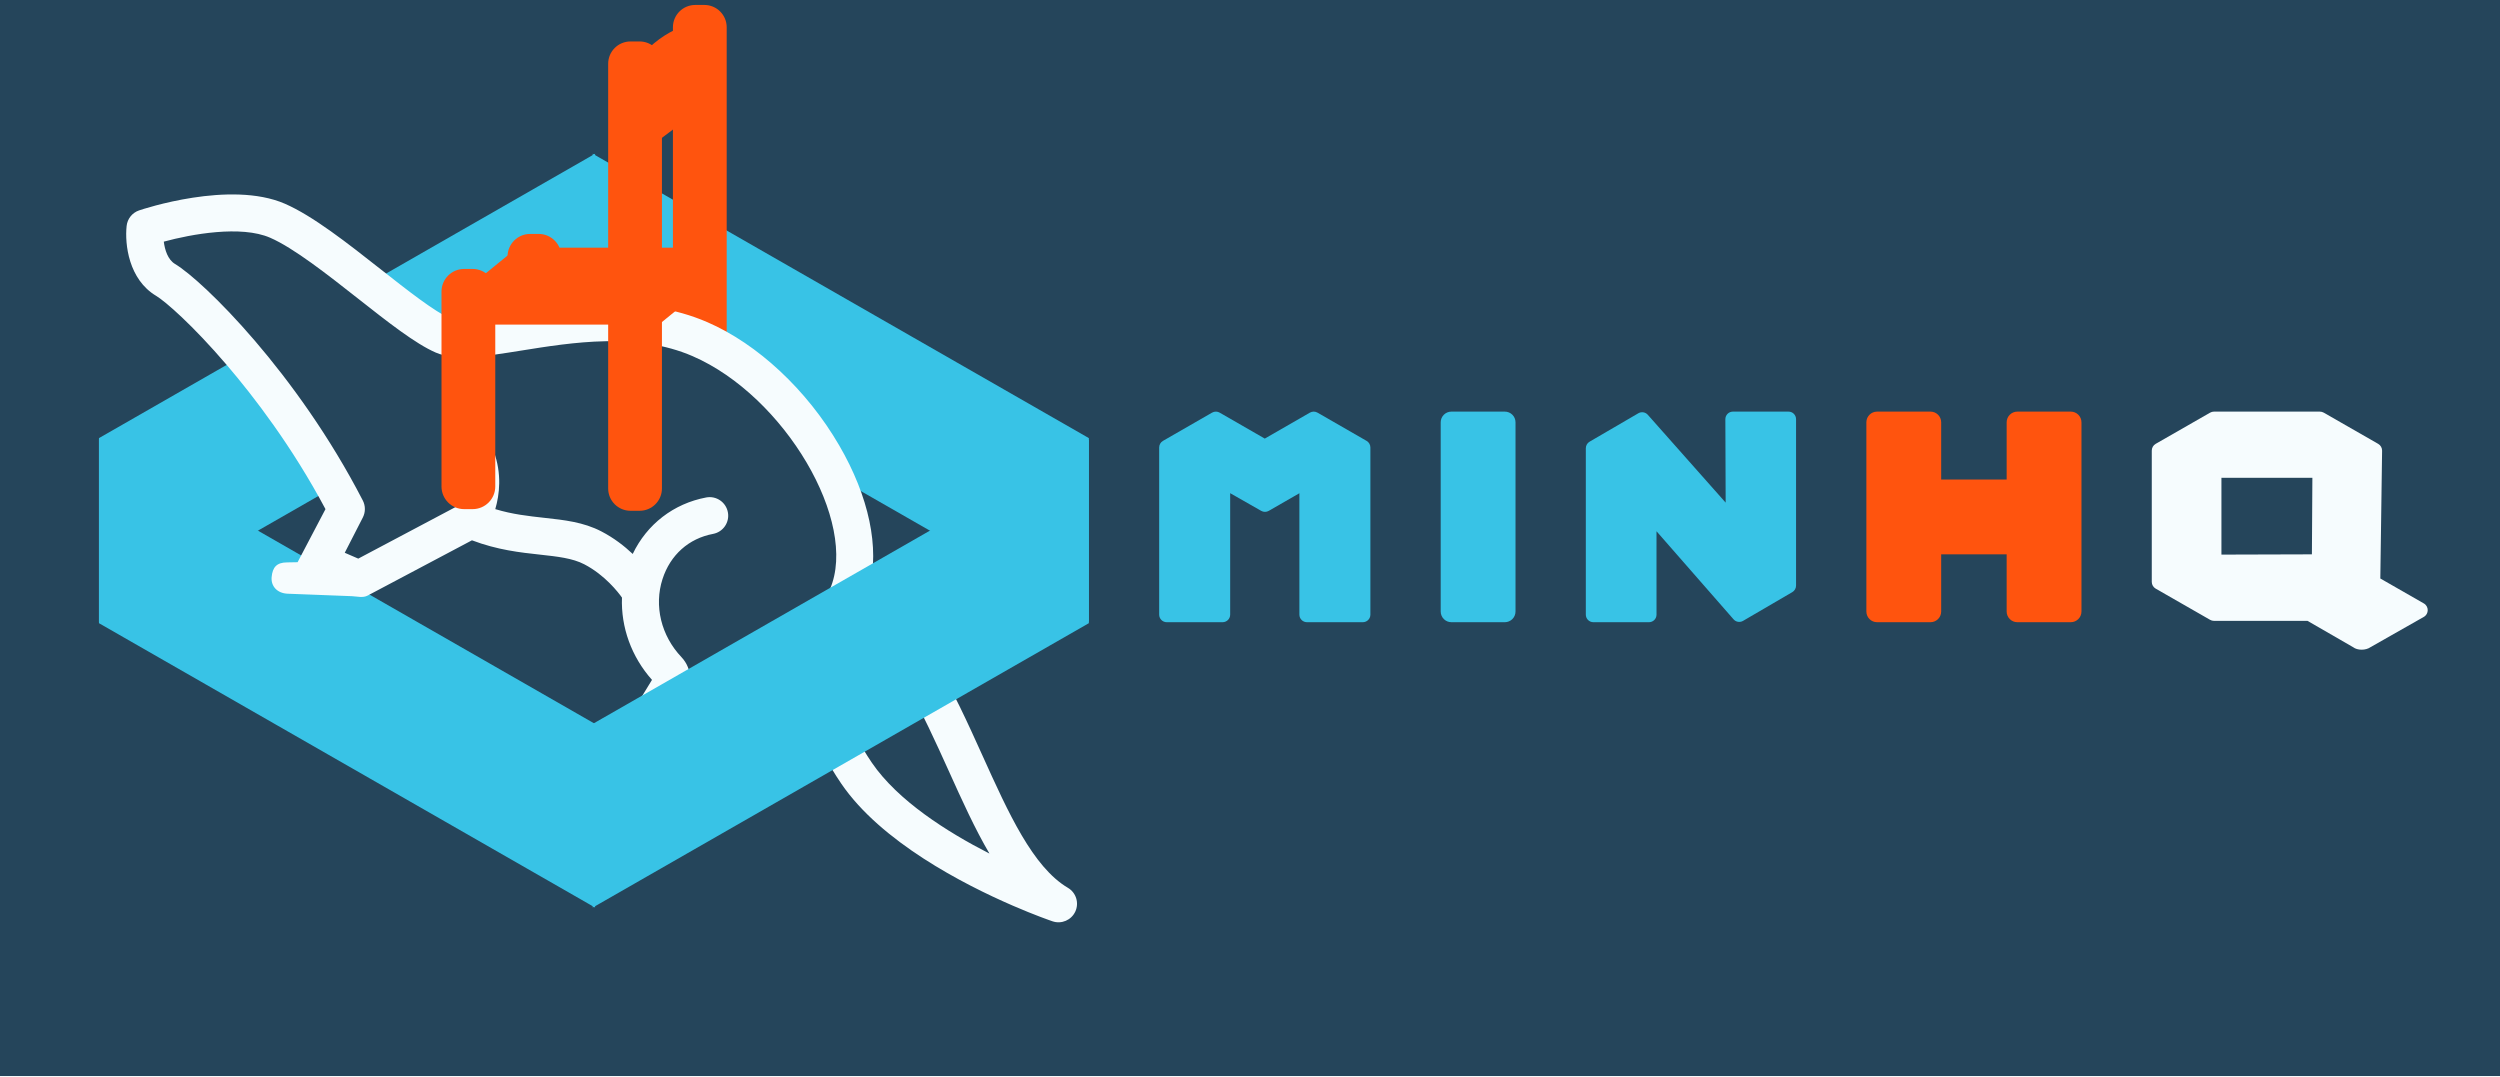
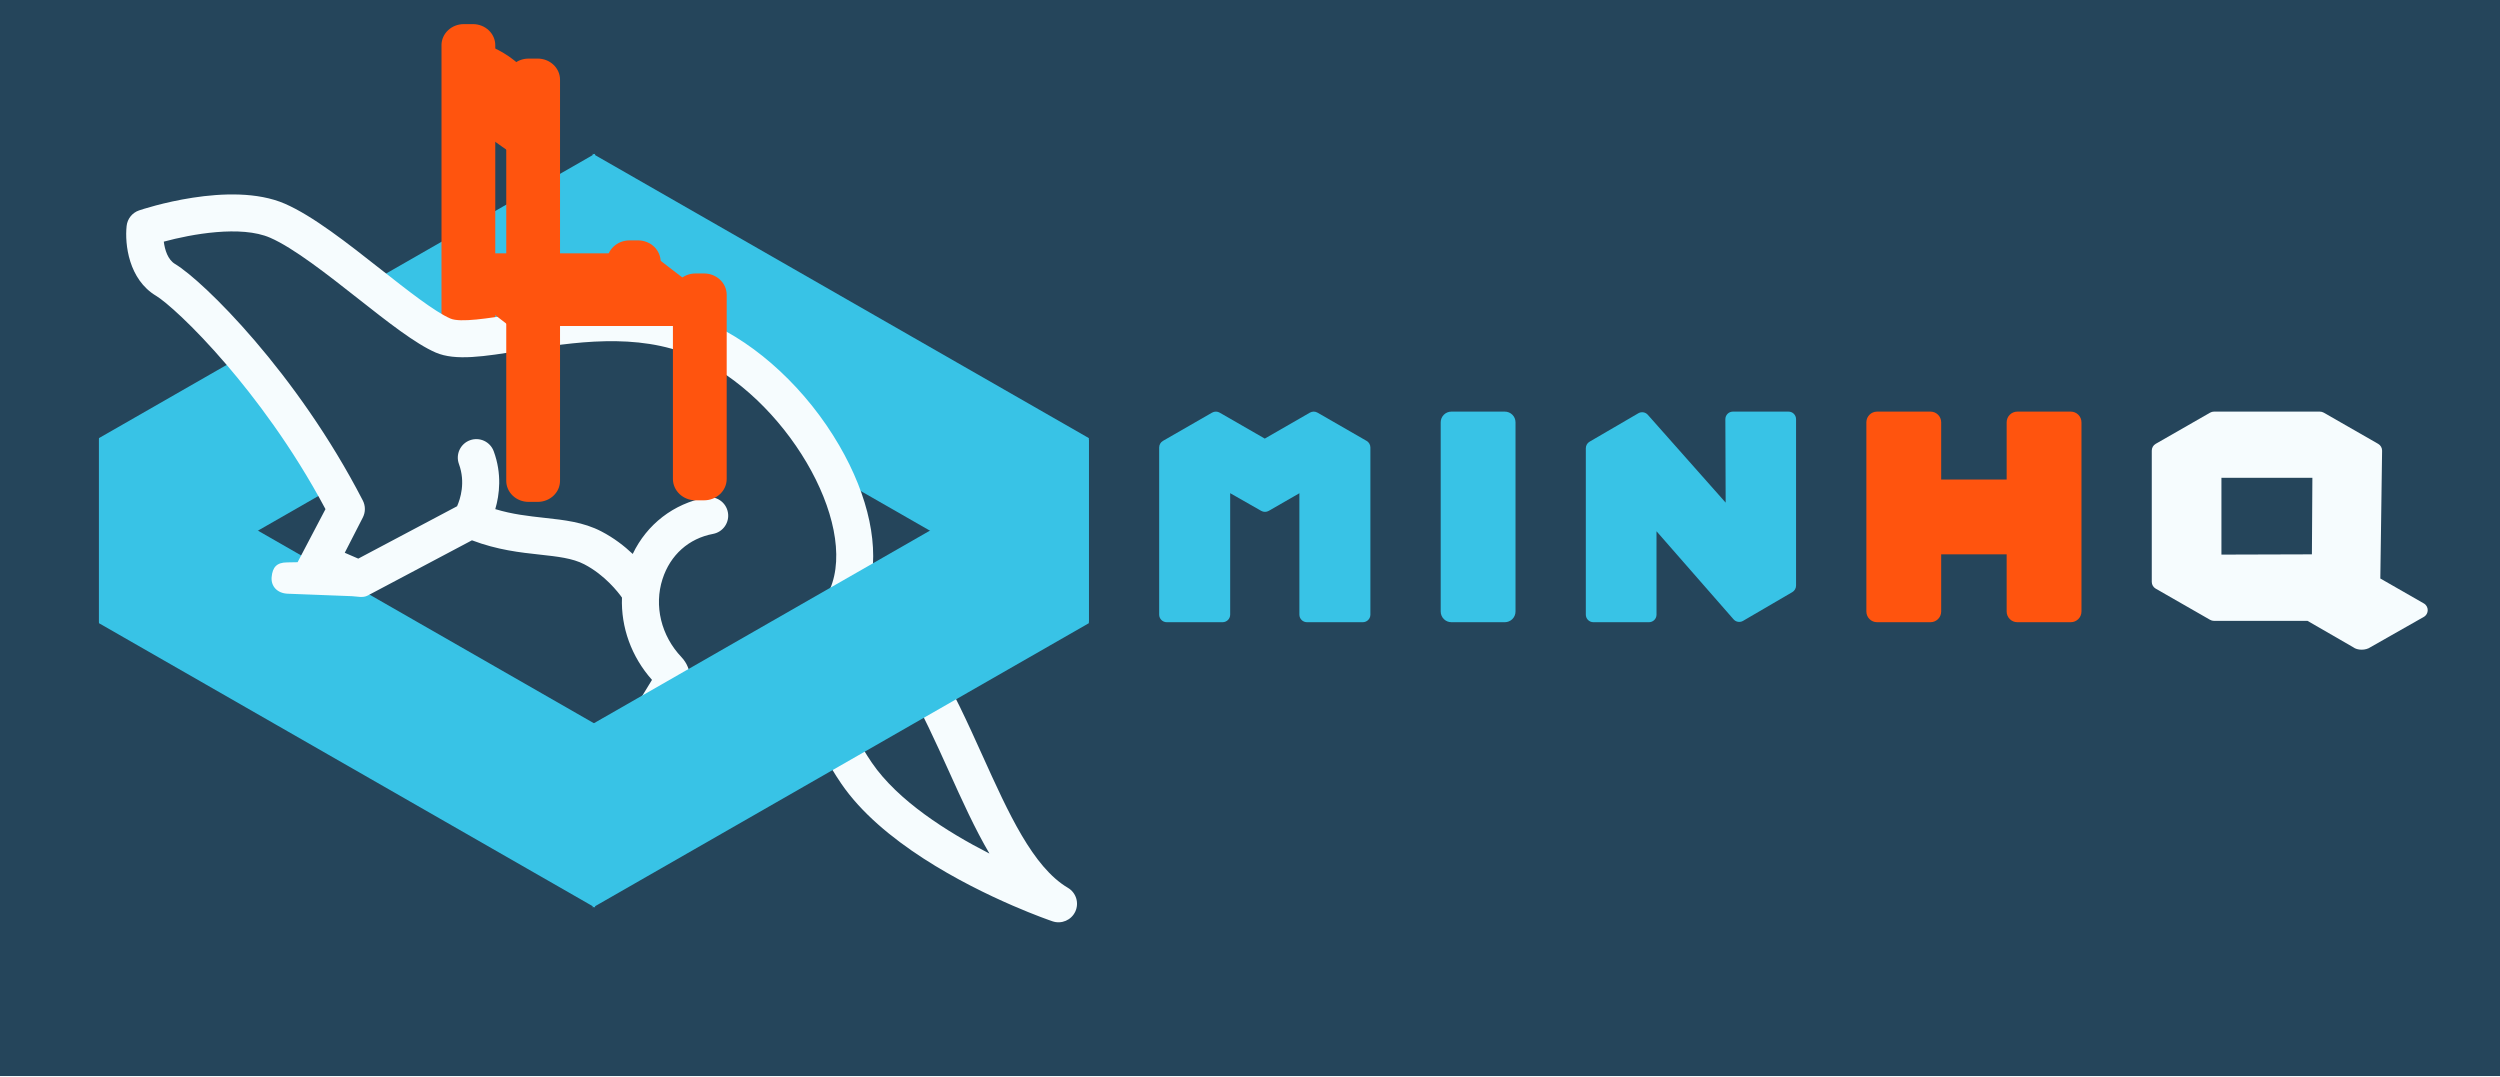
<svg xmlns="http://www.w3.org/2000/svg" version="1.1" id="Layer_1" x="0px" y="0px" viewBox="0 0 562.048 241.915" xml:space="preserve" width="562.048" height="241.915">
  <defs id="defs49" />
  <rect style="opacity:1;fill:#25455b;fill-opacity:1;stroke:none;stroke-width:0.989;stroke-opacity:1" id="rect4706" width="562.048" height="241.915" x="0" y="0" />
  <g id="g17" transform="matrix(0.473452,0,0,0.473452,22.18737,14.08484)" />
  <g id="g19" transform="matrix(0.473452,0,0,0.473452,22.18737,14.08484)" />
  <g id="g21" transform="matrix(0.473452,0,0,0.473452,22.18737,14.08484)" />
  <g id="g23" transform="matrix(0.473452,0,0,0.473452,22.18737,14.08484)" />
  <g id="g25" transform="matrix(0.473452,0,0,0.473452,22.18737,14.08484)" />
  <g id="g27" transform="matrix(0.473452,0,0,0.473452,22.18737,14.08484)" />
  <g id="g29" transform="matrix(0.473452,0,0,0.473452,22.18737,14.08484)" />
  <g id="g31" transform="matrix(0.473452,0,0,0.473452,22.18737,14.08484)" />
  <g id="g33" transform="matrix(0.473452,0,0,0.473452,22.18737,14.08484)" />
  <g id="g35" transform="matrix(0.473452,0,0,0.473452,22.18737,14.08484)" />
  <g id="g37" transform="matrix(0.473452,0,0,0.473452,22.18737,14.08484)" />
  <g id="g39" transform="matrix(0.473452,0,0,0.473452,22.18737,14.08484)" />
  <g id="g41" transform="matrix(0.473452,0,0,0.473452,22.18737,14.08484)" />
  <g id="g43" transform="matrix(0.473452,0,0,0.473452,22.18737,14.08484)" />
  <g id="g45" transform="matrix(0.473452,0,0,0.473452,22.18737,14.08484)" />
  <text xml:space="preserve" style="font-style:normal;font-weight:normal;line-height:0%;font-family:sans-serif;letter-spacing:0px;word-spacing:0px;fill:#000000;fill-opacity:1;stroke:none;stroke-width:1px;stroke-linecap:butt;stroke-linejoin:miter;stroke-opacity:1" x="378.127" y="113.042" id="text4204">
    <tspan id="tspan4206" x="378.127" y="113.042" style="font-size:18.938px;line-height:1.25"> </tspan>
  </text>
  <path style="fill:#38c3e6;fill-opacity:1;stroke:#38c3e6;stroke-width:0.473;stroke-opacity:1" d="m 133.494,34.973 111.066,63.662 V 139.379 L 133.494,75.717 Z" id="rect4324" />
  <path id="path4328" d="M 133.549,34.973 22.483,98.635 V 139.379 L 133.549,75.717 Z" style="fill:#38c3e6;fill-opacity:1;stroke:#38c3e6;stroke-width:0.473;stroke-opacity:1" />
  <path style="fill:#38c3e6;fill-opacity:1;stroke:#38c3e6;stroke-width:0.473;stroke-opacity:1" d="M 133.549,203.628 22.483,139.966 V 99.223 L 133.549,162.885 Z" id="path4338" />
-   <g id="g4723" style="fill:#ff540e;fill-opacity:1">
+   <g id="g4723" style="fill:#ff540e;fill-opacity:1" transform="matrix(-1,0,0,0.944531,262.6322,4.369724)">
    <rect ry="5.021" y="1.113" x="151.285" height="105.515" width="12.09" id="rect4533-2" style="opacity:1;fill:#ff540e;fill-opacity:1;stroke:none;stroke-width:0.945;stroke-opacity:0.44" />
    <rect ry="5.09" y="52.591" x="114.103" height="53.997" width="12.09" id="rect4533-0-0" style="opacity:1;fill:#ff540e;fill-opacity:1;stroke:none;stroke-width:0.676;stroke-opacity:0.44" />
  </g>
  <path style="fill:#25455b;fill-opacity:1;stroke-width:0.473" d="m 53.112,50.426 c 9.787,0.247 17.143,7.722 24.673,12.999 7.051,5.28 13.554,11.948 21.998,14.892 9.359,1.358 18.423,-2.125 27.722,-2.725 12.701,-1.508 26.619,-0.047 36.97,8.124 12.669,9.299 22.489,23.35 24.671,39.109 0.809,7.507 -2.487,14.891 -7.819,20.078 -8.256,9.089 -18.952,15.454 -29.698,21.157 -2.146,0.151 -4.713,-1.91 -3.151,-4.079 1.829,-2.611 5.149,-5.192 3.435,-8.782 -1.393,-2.911 -4.293,-4.891 -5.2,-8.131 -3.539,-8.477 -0.148,-19.84 8.667,-23.482 1.984,-0.859 6.445,-0.945 5.271,-4.114 -1.593,-2.729 -4.999,-0.364 -7.191,0.261 -5.34,2.413 -9.402,7.172 -11.398,12.637 -5.234,-6.189 -13.229,-9.456 -21.243,-9.594 -4.314,-0.458 -8.633,-1.138 -12.749,-2.552 1.428,-4.761 2.516,-10.8 -0.881,-14.922 -2.34,-0.933 -3.955,2.102 -2.577,3.906 0.887,3.575 0.726,7.904 -1.727,10.791 -7.672,4.066 -15.345,8.131 -23.017,12.197 -2.281,-0.559 -6.24,-2.003 -4.934,-5.093 1.545,-2.787 3.883,-5.461 4.193,-8.735 -2.022,-4.75 -5.113,-9.133 -7.702,-13.635 -8.987,-14.138 -19.433,-27.587 -32.496,-38.155 -2.87,-1.737 -5.49,-5.097 -4.769,-8.583 1.493,-2.301 4.874,-1.653 7.165,-2.529 3.881,-0.753 7.833,-1.112 11.786,-1.04 z" id="path4186" />
  <path style="fill:#25455b;fill-opacity:1;stroke-width:0.473" d="m 193.15,137.33 c 12.391,9.011 17.664,24.173 24.01,37.463 3.333,7.471 7.003,14.714 11.341,21.645 -13.924,-6.955 -28.972,-14.904 -36.437,-29.294 -3.663,-7.114 -6.485,-15.475 -4.752,-23.458 1.87,-2.173 3.484,-4.551 4.963,-7.004 0.292,0.216 0.583,0.432 0.875,0.647 z" id="rect4181" />
  <path style="fill:#f6fcfe;fill-opacity:1;stroke-width:0.473" d="m 31.272,47.302 c -1.539,0.519 -2.631,1.881 -2.803,3.495 -0.444,4.099 0.45,12.024 6.625,15.71 2.053,1.228 8.193,6.546 15.934,15.603 6.026,7.048 14.65,18.273 22.146,32.351 l -6.267,11.935 -2.391,0.042 c -2.327,0.018 -3.244,1.109 -3.445,3.288 -0.195,2.11 1.307,3.664 3.605,3.752 l 14.39,0.552 c 1.265,0.049 2.488,0.448 3.609,-0.143 l 23.431,-12.415 c 5.724,2.171 10.812,2.736 15.352,3.226 3.894,0.428 7.258,0.796 9.888,2.16 4.655,2.417 7.661,6.322 8.486,7.491 -0.256,6.639 2.11,13.293 6.749,18.5 l -5.102,8.352 -3.642,-0.106 c -2.299,-0.067 -4.412,1.451 -4.328,3.749 0.093,2.542 1.639,4.421 4.18,4.184 5.322,0.212 7.027,0.623 13,0.88 1.099,0.481 2.351,0.456 3.433,-0.056 0.854,-0.405 14.353,-6.845 25.829,-16.539 0.756,5.897 3.063,13.9 9.185,22.867 8.932,13.084 27.435,22.602 38.534,27.417 5.015,2.173 8.517,3.382 8.955,3.529 2.018,0.693 4.235,-0.259 5.131,-2.202 0.888,-1.939 0.173,-4.241 -1.67,-5.324 -7.875,-4.653 -13.376,-16.825 -19.198,-29.711 -6.66,-14.738 -13.53,-29.925 -25.452,-37.645 2.339,-9.072 -0.036,-20.537 -6.78,-32.133 -7.221,-12.421 -18.3,-22.772 -29.63,-27.681 -14.76,-6.395 -31.245,-3.75 -43.28,-1.821 -6.03,0.965 -12.264,1.968 -14.481,1.008 C 97.684,70.062 91.561,65.236 85.633,60.573 78.104,54.647 70.321,48.521 64.027,45.794 51.739,40.468 32.097,47.018 31.272,47.302 Z m 8.094,12.055 c -1.649,-0.987 -2.31,-3.192 -2.542,-5.03 6.209,-1.686 17.347,-3.725 23.891,-0.889 5.306,2.299 12.984,8.344 19.764,13.679 6.635,5.224 12.904,10.162 17.476,12.142 4.449,1.928 10.918,0.887 19.113,-0.424 11.64,-1.87 26.121,-4.191 38.648,1.237 20.657,8.95 37.385,37.362 30.862,52.417 -5.947,13.725 -28.088,25.803 -34.348,29.005 l -1.396,-0.605 2.69,-3.387 c 2.327,-2.926 2.189,-7.121 -0.316,-9.762 -4.573,-4.814 -6.206,-11.551 -4.257,-17.571 1.755,-5.42 5.899,-9.115 11.368,-10.142 2.261,-0.425 3.748,-2.601 3.323,-4.862 -0.425,-2.261 -2.601,-3.748 -4.86,-3.329 -7.355,1.383 -13.342,6.036 -16.534,12.703 -1.855,-1.754 -4.22,-3.602 -7.062,-5.076 -4.013,-2.083 -8.295,-2.553 -12.822,-3.044 -3.529,-0.391 -7.148,-0.785 -11.016,-1.958 0.949,-3.251 1.524,-7.918 -0.35,-13.009 -0.795,-2.16 -3.184,-3.268 -5.345,-2.474 -2.158,0.79 -3.268,3.184 -2.474,5.345 1.515,4.131 0.313,7.842 -0.42,9.492 l -22.215,11.774 -3.038,-1.316 4.065,-7.93 c 0.616,-1.198 0.613,-2.616 -1.23e-4,-3.814 C 66.723,83.747 45.65,63.115 39.367,59.357 Z M 188.247,152.553 c -0.558,-4.049 -0.156,-6.738 -0.034,-7.382 1.409,-1.672 2.692,-3.404 3.794,-5.179 9.265,6.726 15.366,20.224 21.289,33.323 2.974,6.591 5.873,13.005 9.152,18.585 -9.503,-4.85 -20.601,-11.887 -26.433,-20.418 -5.349,-7.845 -7.175,-14.623 -7.767,-18.929 z" id="path15" />
  <path style="fill:#38c3e6;fill-opacity:1;stroke:#38c3e6;stroke-width:0.473;stroke-opacity:1" d="m 133.494,203.628 111.066,-63.662 V 99.223 L 133.494,162.885 Z" id="path4384" />
  <path style="fill:#38c3e6;fill-opacity:1;stroke:none;stroke-opacity:1" id="path4231" d="m 588.156,582.73 a 3.88,3.88 0 0 0 -2.021,0.516 l -25.133,14.459 a 3.88,3.88 0 0 0 -1.943,3.363 v 24.453 61.088 a 3.88,3.88 0 0 0 3.879,3.879 h 28.574 a 3.88,3.88 0 0 0 3.879,-3.879 v -62.148 l 15.889,9.057 a 3.88,3.88 0 0 0 3.857,-0.008 l 15.67,-9.016 v 62.115 a 3.88,3.88 0 0 0 3.879,3.879 h 28.576 a 3.88,3.88 0 0 0 3.879,-3.879 v -61.088 -24.178 -0.275 a 3.88,3.88 0 0 0 -1.943,-3.363 l -25.131,-14.459 a 3.88,3.88 0 0 0 -3.871,0 l -23.094,13.287 -23.096,-13.287 a 3.88,3.88 0 0 0 -1.85,-0.516 z" transform="matrix(0.4393601,0,0,0.4393601,14.97505,-163.4888)" />
  <path style="opacity:1;fill:#f6fcfe;fill-opacity:1;stroke:none;stroke-width:0.473;stroke-opacity:1" d="m 497.745,92.539 c -0.304,5e-6 -0.603,0.08 -0.867,0.231 l -12.241,7.017 c -0.542,0.311 -0.876,0.888 -0.876,1.513 v 29.52 c 1e-4,0.625 0.334,1.202 0.876,1.513 l 12.241,7.017 c 0.264,0.151 0.563,0.231 0.867,0.231 h 21.026 l 10.237,5.908 c 0.996,0.767 2.85,0.767 3.938,0 l 11.977,-6.801 c 1.168,-0.67 1.168,-2.355 0,-3.025 l -9.781,-5.607 0.398,-28.731 c 0.009,-0.633 -0.327,-1.221 -0.876,-1.536 l -12.24,-7.016 c -0.264,-0.151 -0.563,-0.231 -0.867,-0.231 z m 1.675,14.886 h 20.448 l -0.107,17.201 -20.341,0.061 z" id="path4237" />
  <path style="fill:#38c3e6;fill-opacity:1;stroke:none;stroke-opacity:1" id="path4233" d="m 703.475,580.953 a 5.656,5.656 0 0 0 -5.656,5.656 v 100 a 5.656,5.656 0 0 0 5.656,5.656 h 28.232 a 5.656,5.656 0 0 0 5.656,-5.656 v -100 a 5.656,5.656 0 0 0 -5.656,-5.656 z" transform="matrix(0.4253359,0,0,0.4253359,27.0897,-154.5613)" />
  <path style="fill:#38c3e6;fill-opacity:1;stroke:none;stroke-opacity:1" id="path4235" d="m 843.631,582.73 a 3.88,3.88 0 0 0 -3.879,3.893 l 0.156,42.883 -40.023,-45.152 a 3.88,3.88 0 0 0 -4.857,-0.777 l -25.062,14.613 a 3.88,3.88 0 0 0 -1.924,3.352 v 85.541 a 3.88,3.88 0 0 0 3.879,3.879 h 28.574 a 3.88,3.88 0 0 0 3.879,-3.881 l -0.012,-42.871 39.604,45.273 a 3.88,3.88 0 0 0 4.875,0.797 L 874.162,675.5 a 3.88,3.88 0 0 0 1.924,-3.352 V 671.875 586.609 a 3.88,3.88 0 0 0 -3.879,-3.879 z" transform="matrix(0.437448,0,0,0.437448,20.54567,-162.3753)" />
-   <g id="g4719" style="fill:#ff540e;fill-opacity:1">
+   <g id="g4719" style="fill:#ff540e;fill-opacity:1" transform="matrix(-1,0,0,0.944531,262.6322,4.369724)">
    <rect ry="5.021" y="9.319" x="136.727" height="105.515" width="12.09" id="rect4533" style="opacity:1;fill:#ff540e;fill-opacity:1;stroke:none;stroke-width:0.945;stroke-opacity:0.44" />
    <path id="rect4530" d="m 116.286,55.679 h 46.019 l -14.193,11.554 h -46.019 z" style="opacity:1;fill:#ff540e;fill-opacity:1;stroke:none;stroke-width:0.475;stroke-opacity:0.44" />
    <path id="rect4530-2" d="m 140.772,17.878 c 4.383,-9.266 13.035,-12.874 16.821,-12.616 v 19.142 l -16.821,12.616 z" style="opacity:1;fill:#ff540e;fill-opacity:1;stroke:none;stroke-width:0.653;stroke-opacity:0.44" />
    <rect ry="5.09" y="60.465" x="99.257" height="53.997" width="12.09" id="rect4533-0" style="opacity:1;fill:#ff540e;fill-opacity:1;stroke:none;stroke-width:0.676;stroke-opacity:0.44" />
    <path id="rect4530-7" d="m 116.286,61.417 h 46.019 l -14.193,11.554 h -46.019 z" style="opacity:1;fill:#ff540e;fill-opacity:1;stroke:none;stroke-width:0.475;stroke-opacity:0.44" />
  </g>
  <path style="fill:#ff540e;fill-opacity:1;stroke:none;stroke-width:0.425;stroke-opacity:1" d="m 422.001,92.539 a 2.406,2.406 0 0 0 -2.406,2.406 v 42.533 a 2.406,2.406 0 0 0 2.406,2.406 h 12.008 a 2.406,2.406 0 0 0 2.406,-2.406 v -12.857 h 14.719 v 12.857 a 2.406,2.406 0 0 0 2.406,2.406 h 12.008 a 2.406,2.406 0 0 0 2.406,-2.406 V 94.945 a 2.406,2.406 0 0 0 -2.406,-2.406 h -12.008 a 2.406,2.406 0 0 0 -2.406,2.406 V 107.801 H 436.415 V 94.945 a 2.406,2.406 0 0 0 -2.406,-2.406 z" id="path4669" />
</svg>
